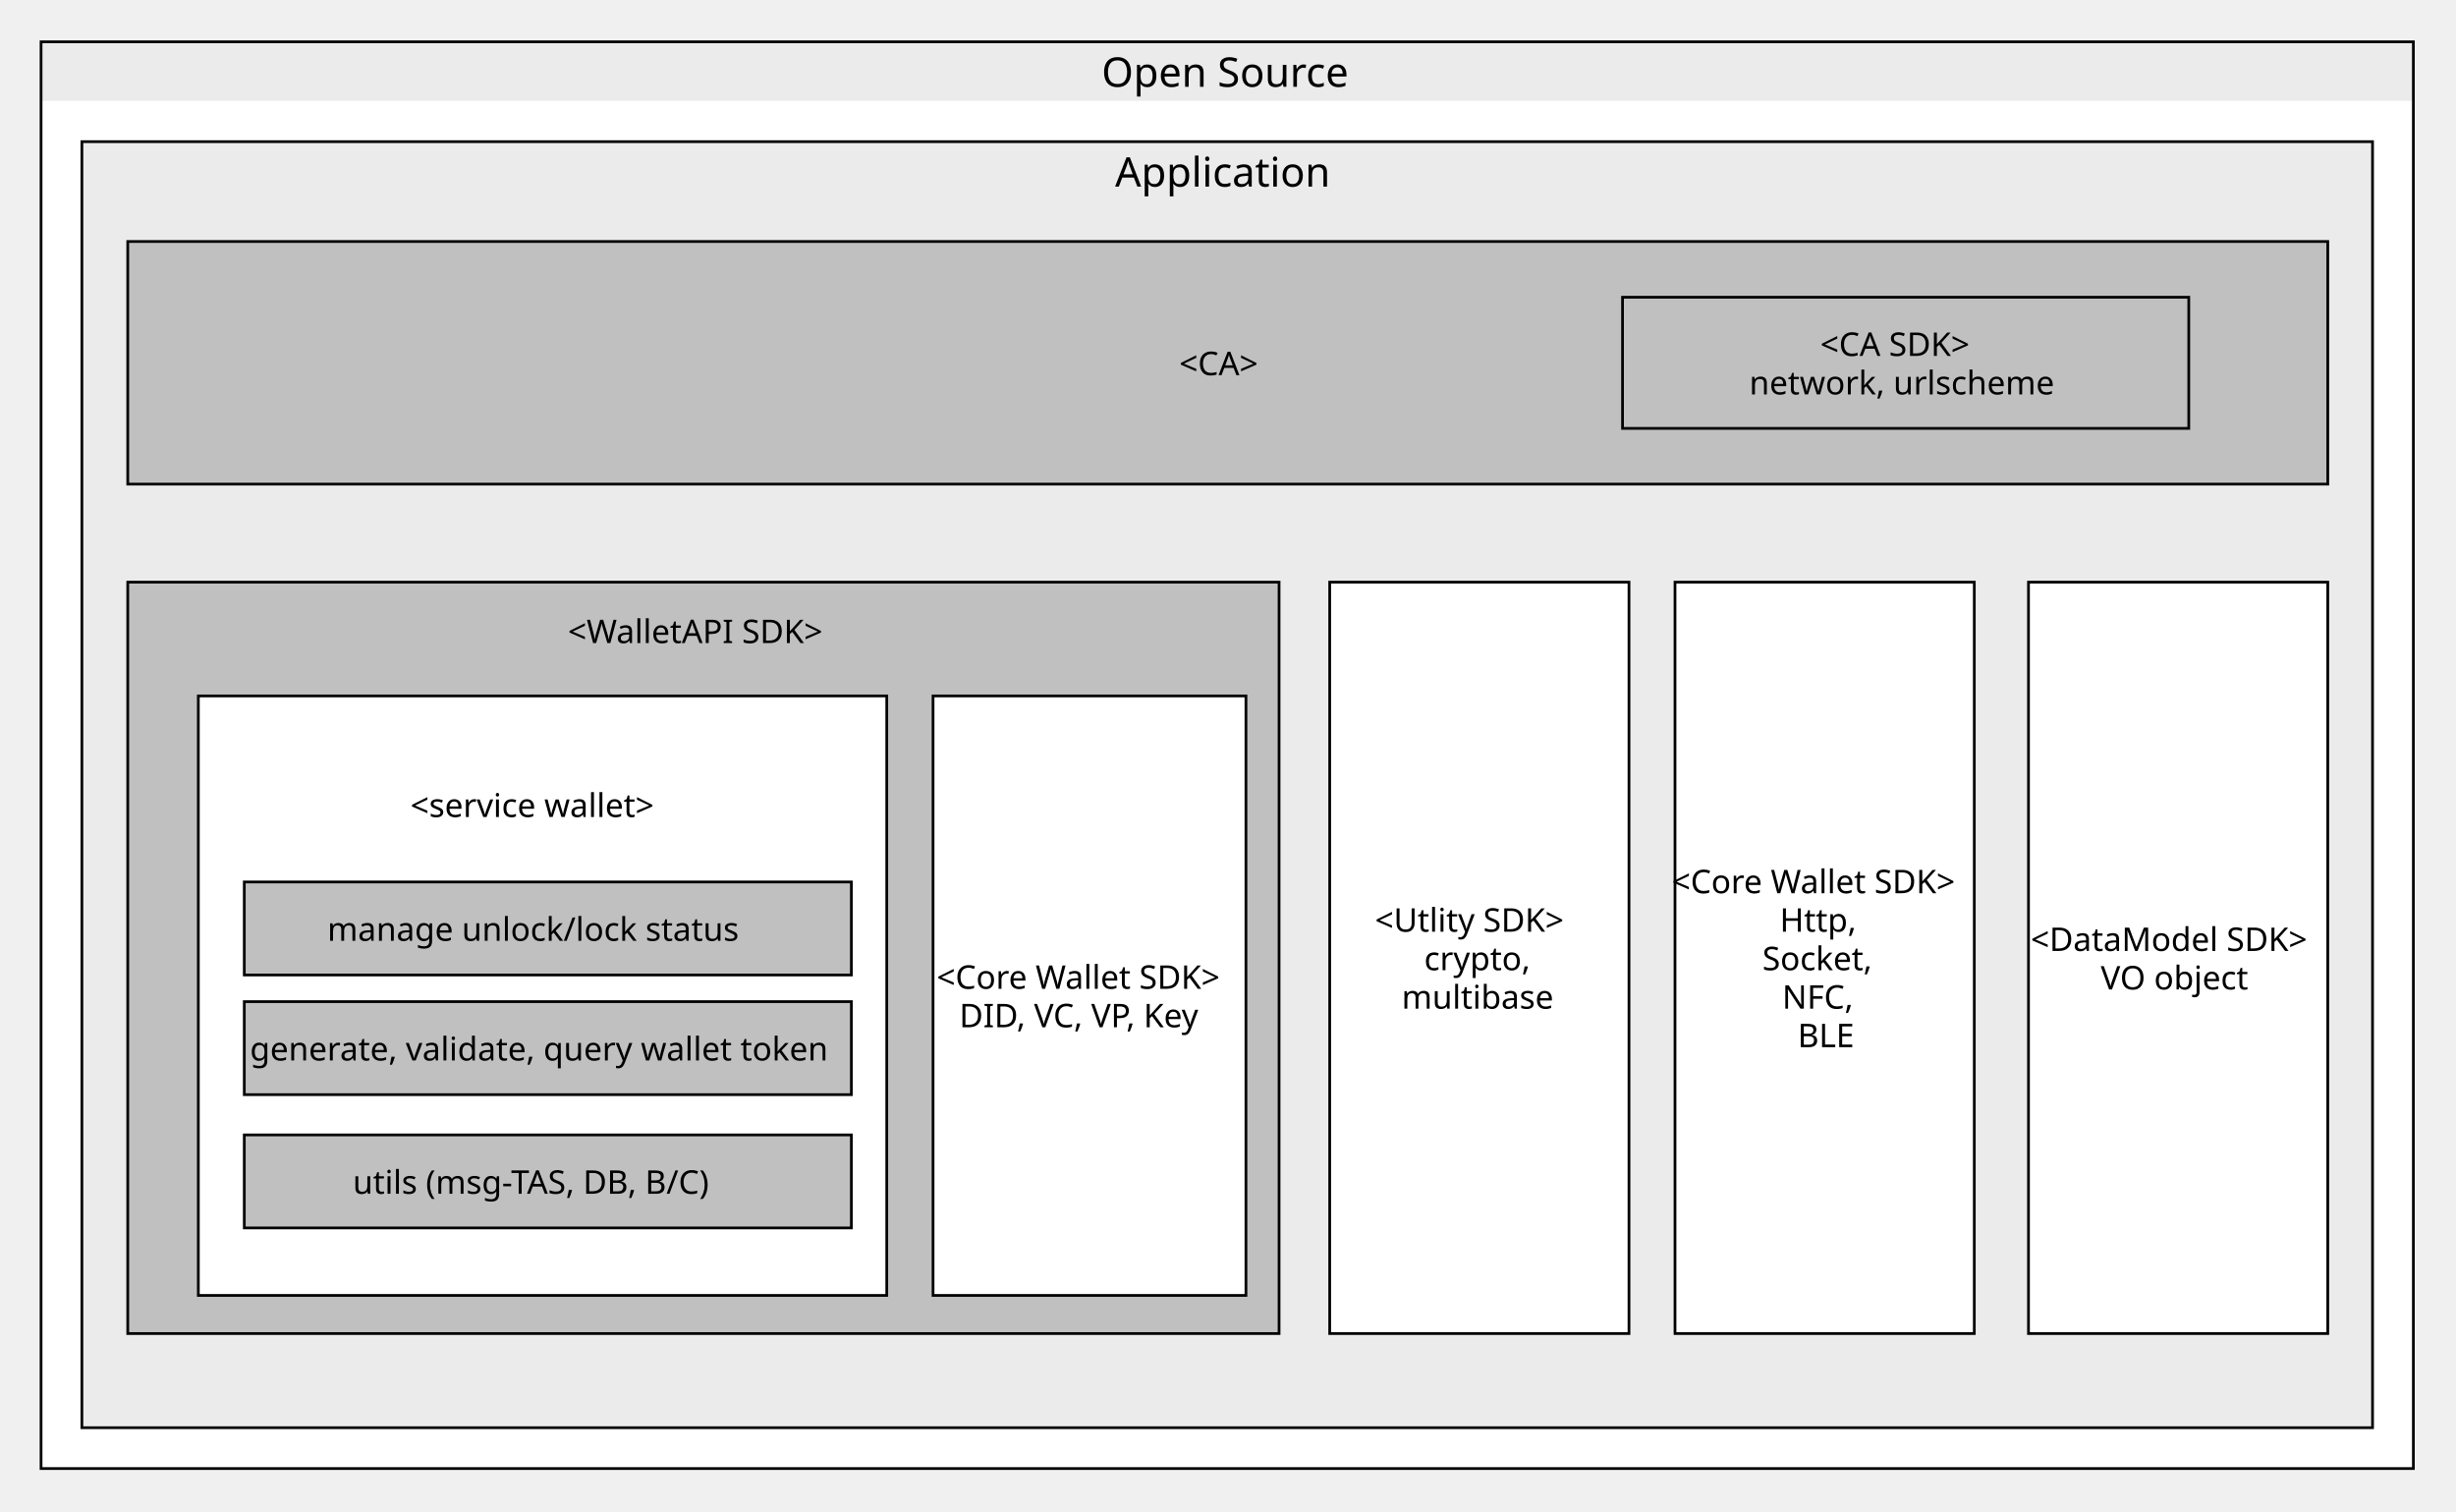
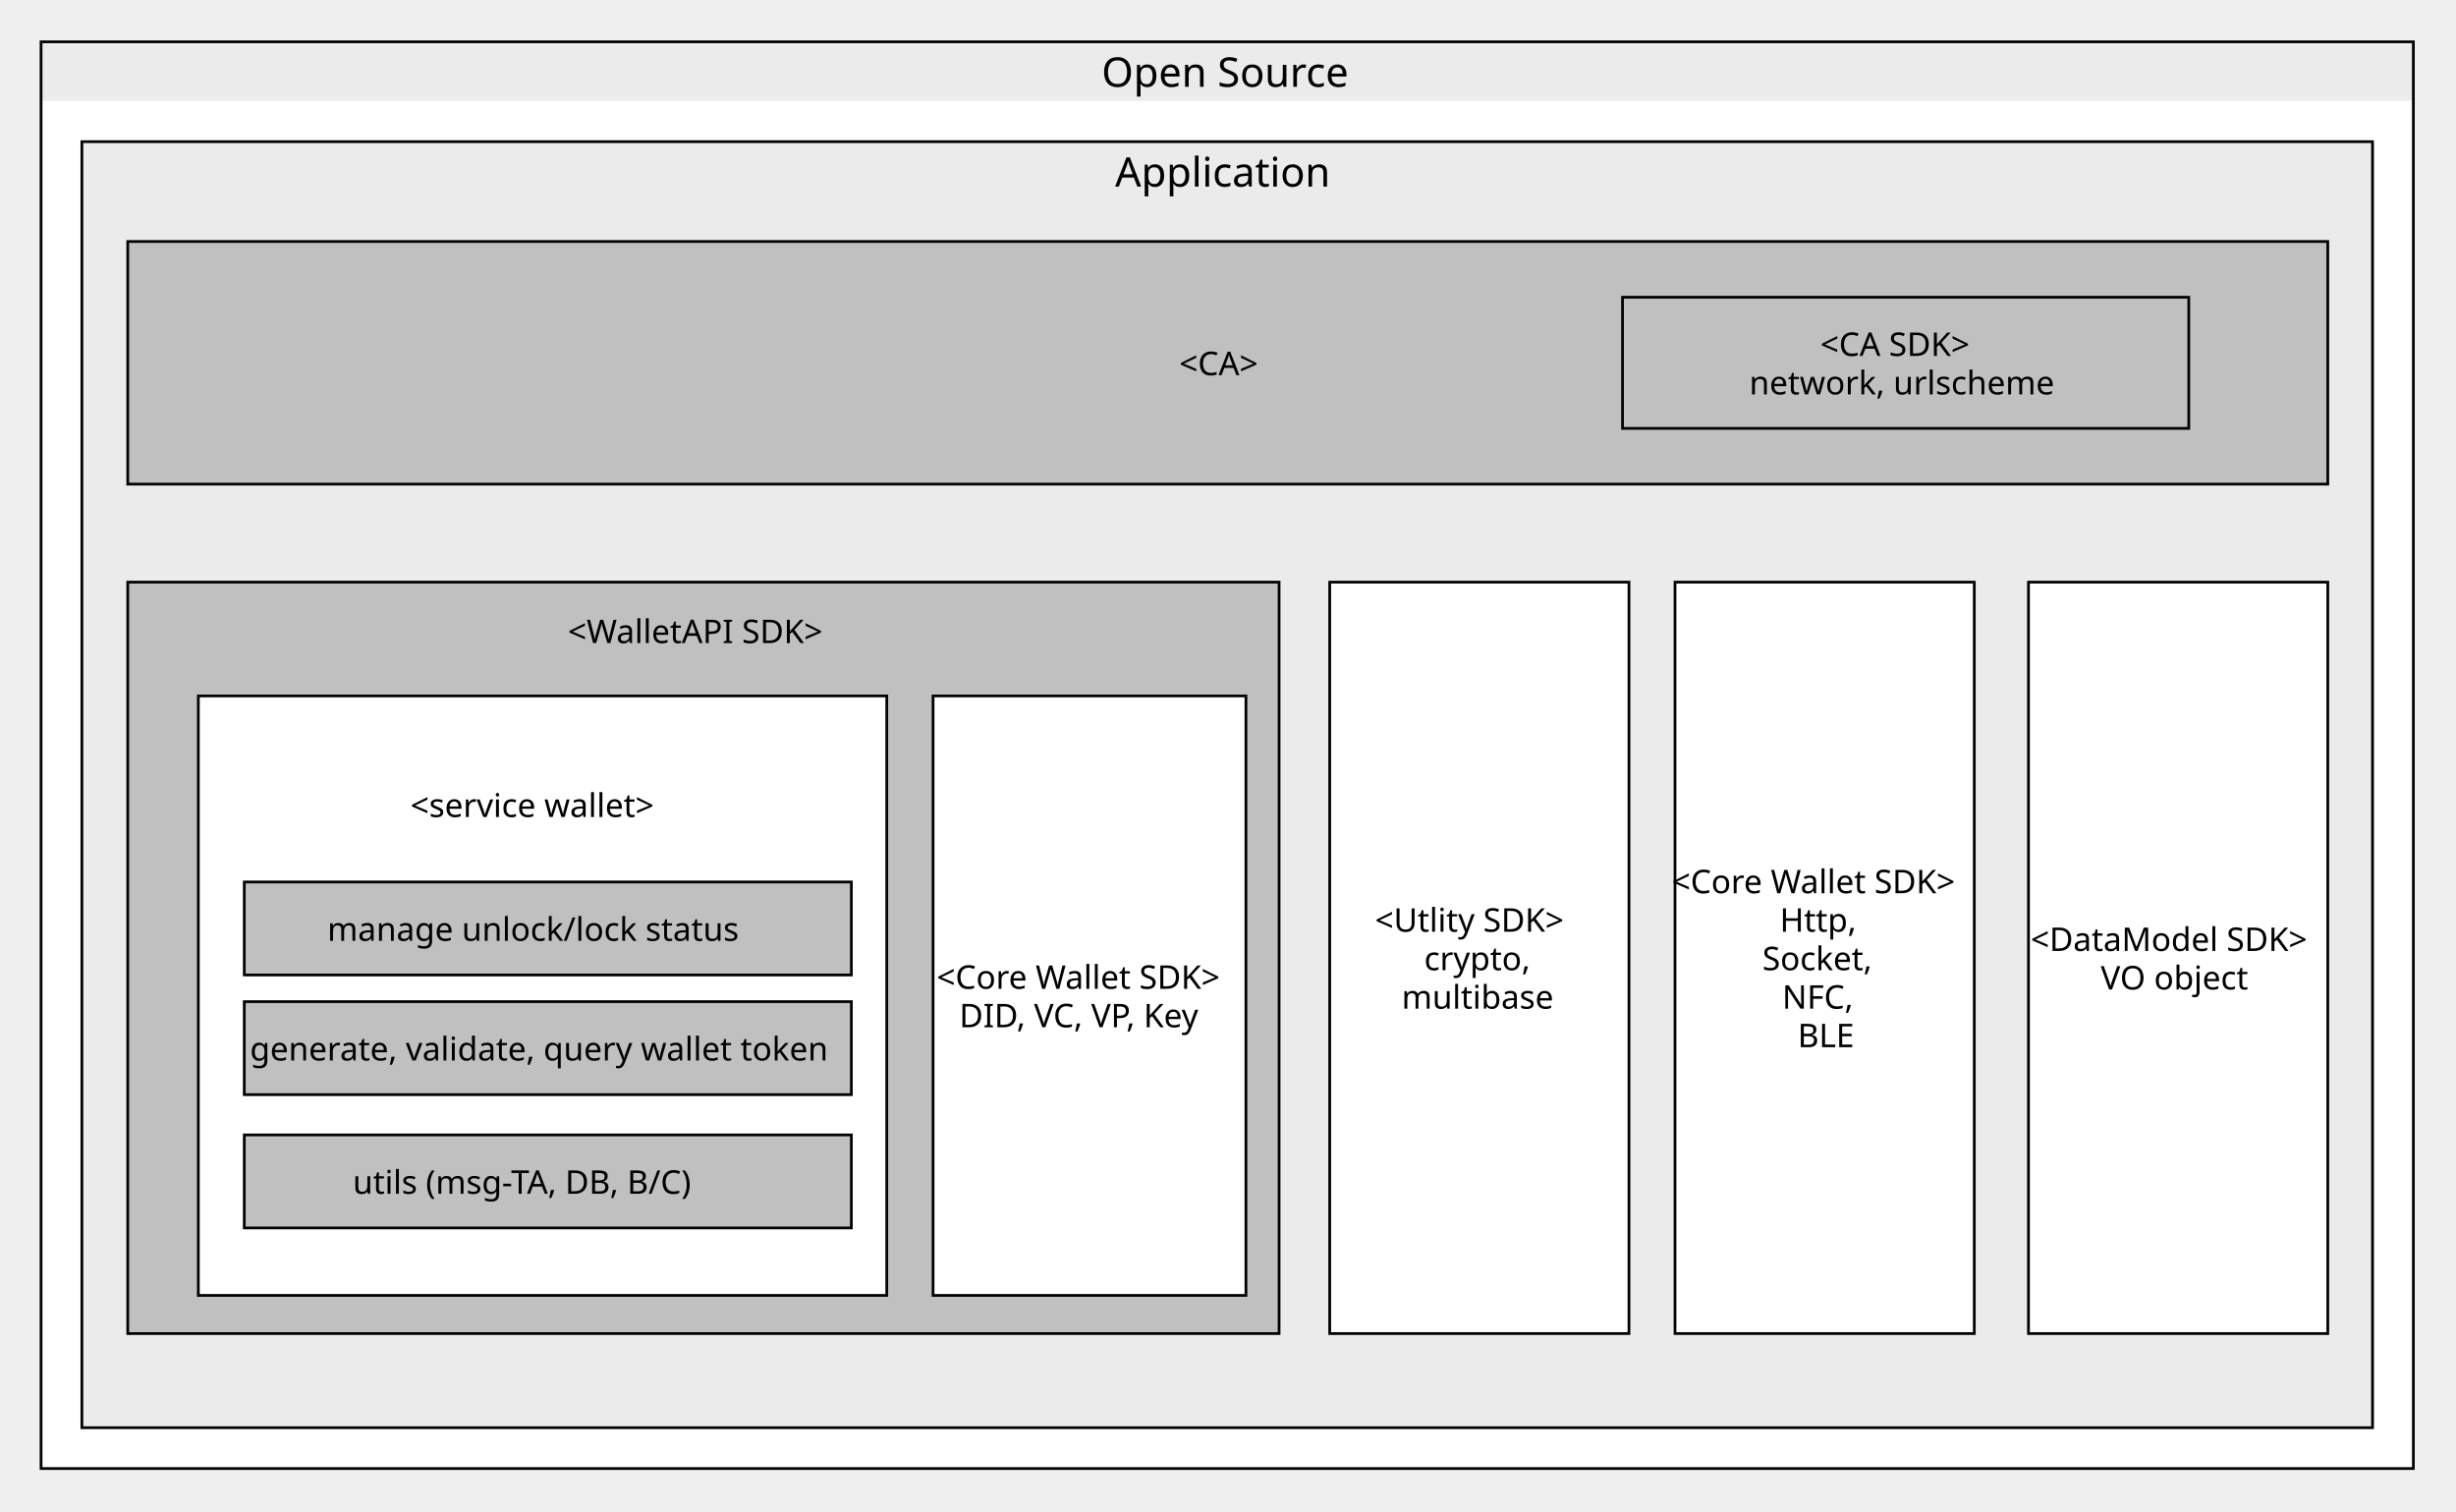
<svg xmlns="http://www.w3.org/2000/svg" fill-opacity="1" color-rendering="auto" color-interpolation="auto" text-rendering="auto" stroke="black" stroke-linecap="square" width="902" stroke-miterlimit="10" shape-rendering="auto" stroke-opacity="1" fill="black" stroke-dasharray="none" font-weight="normal" stroke-width="1" height="555" font-family="'Dialog'" font-style="normal" stroke-linejoin="miter" font-size="12px" stroke-dashoffset="0" image-rendering="auto">
  <defs id="genericDefs" />
  <g>
    <defs id="defs1">
      <clipPath clipPathUnits="userSpaceOnUse" id="clipPath1">
        <path d="M0 0 L902 0 L902 555 L0 555 L0 0 Z" />
      </clipPath>
      <clipPath clipPathUnits="userSpaceOnUse" id="clipPath2">
        <path d="M552 -68 L1454 -68 L1454 487 L552 487 L552 -68 Z" />
      </clipPath>
    </defs>
    <g fill="white" text-rendering="geometricPrecision" shape-rendering="geometricPrecision" transform="matrix(1,0,0,1,-552,68)" stroke="white">
      <rect x="567.077" width="871.271" height="523.956" y="-52.644" clip-path="url(#clipPath2)" stroke="none" />
    </g>
    <g fill="rgb(235,235,235)" text-rendering="geometricPrecision" shape-rendering="geometricPrecision" transform="matrix(1,0,0,1,-552,68)" stroke="rgb(235,235,235)">
      <rect x="567.077" width="871.271" height="21.666" y="-52.644" clip-path="url(#clipPath2)" stroke="none" />
    </g>
    <g font-size="15px" stroke-linecap="butt" transform="matrix(1,0,0,1,-552,68)" text-rendering="geometricPrecision" font-family="sans-serif" shape-rendering="geometricPrecision" stroke-miterlimit="1.45">
      <text x="956.57" xml:space="preserve" y="-36.142" clip-path="url(#clipPath2)" stroke="none">Open Source</text>
      <rect fill="none" x="567.077" width="871.271" height="523.956" y="-52.644" clip-path="url(#clipPath2)" />
    </g>
    <g fill="rgb(235,235,235)" text-rendering="geometricPrecision" shape-rendering="geometricPrecision" transform="matrix(1,0,0,1,-552,68)" stroke="rgb(235,235,235)">
      <rect x="582.077" width="841.271" height="472.29" y="-15.978" clip-path="url(#clipPath2)" stroke="none" />
      <rect x="582.077" width="841.271" height="21.666" y="-15.978" clip-path="url(#clipPath2)" stroke="none" />
    </g>
    <g font-size="15px" stroke-linecap="butt" transform="matrix(1,0,0,1,-552,68)" text-rendering="geometricPrecision" font-family="sans-serif" shape-rendering="geometricPrecision" stroke-miterlimit="1.45">
      <text x="961.543" xml:space="preserve" y="0.524" clip-path="url(#clipPath2)" stroke="none">Application</text>
      <rect fill="none" x="582.077" width="841.271" height="472.29" y="-15.978" clip-path="url(#clipPath2)" />
    </g>
    <g fill="silver" text-rendering="geometricPrecision" shape-rendering="geometricPrecision" transform="matrix(1,0,0,1,-552,68)" stroke="silver">
      <rect x="598.919" width="807.987" height="89.1" y="20.688" clip-path="url(#clipPath2)" stroke="none" />
    </g>
    <g text-rendering="geometricPrecision" stroke-miterlimit="1.45" shape-rendering="geometricPrecision" transform="matrix(1,0,0,1,-552,68)" stroke-linecap="butt">
      <rect fill="none" x="598.919" width="807.987" height="89.1" y="20.688" clip-path="url(#clipPath2)" />
      <text x="985.083" xml:space="preserve" y="69.773" clip-path="url(#clipPath2)" font-family="sans-serif" stroke="none">&lt;CA&gt;</text>
    </g>
    <g fill="silver" text-rendering="geometricPrecision" shape-rendering="geometricPrecision" transform="matrix(1,0,0,1,-552,68)" stroke="silver">
      <rect x="1147.899" width="207.957" height="48.159" y="41.159" clip-path="url(#clipPath2)" stroke="none" />
    </g>
    <g text-rendering="geometricPrecision" stroke-miterlimit="1.45" shape-rendering="geometricPrecision" transform="matrix(1,0,0,1,-552,68)" stroke-linecap="butt">
      <rect fill="none" x="1147.899" width="207.957" height="48.159" y="41.159" clip-path="url(#clipPath2)" />
      <text x="1220.507" xml:space="preserve" y="62.707" clip-path="url(#clipPath2)" font-family="sans-serif" stroke="none">&lt;CA SDK&gt;</text>
      <text x="1194.444" xml:space="preserve" y="76.84" clip-path="url(#clipPath2)" font-family="sans-serif" stroke="none">network, urlscheme</text>
    </g>
    <g fill="silver" text-rendering="geometricPrecision" shape-rendering="geometricPrecision" transform="matrix(1,0,0,1,-552,68)" stroke="silver">
      <rect x="598.919" width="422.837" height="275.947" y="145.788" clip-path="url(#clipPath2)" stroke="none" />
    </g>
    <g text-rendering="geometricPrecision" stroke-miterlimit="1.45" shape-rendering="geometricPrecision" transform="matrix(1,0,0,1,-552,68)" stroke-linecap="butt">
      <rect fill="none" x="598.919" width="422.837" height="275.947" y="145.788" clip-path="url(#clipPath2)" />
      <text x="760.571" xml:space="preserve" y="168.168" clip-path="url(#clipPath2)" font-family="sans-serif" stroke="none">&lt;WalletAPI SDK&gt;</text>
      <text x="808.439" xml:space="preserve" y="182.301" clip-path="url(#clipPath2)" font-family="sans-serif" stroke="none"> </text>
      <text x="808.439" xml:space="preserve" y="196.434" clip-path="url(#clipPath2)" font-family="sans-serif" stroke="none"> </text>
      <text x="808.439" xml:space="preserve" y="210.567" clip-path="url(#clipPath2)" font-family="sans-serif" stroke="none"> </text>
      <text x="808.439" xml:space="preserve" y="224.7" clip-path="url(#clipPath2)" font-family="sans-serif" stroke="none"> </text>
      <text x="808.439" xml:space="preserve" y="238.832" clip-path="url(#clipPath2)" font-family="sans-serif" stroke="none"> </text>
      <text x="808.439" xml:space="preserve" y="252.965" clip-path="url(#clipPath2)" font-family="sans-serif" stroke="none"> </text>
      <text x="808.439" xml:space="preserve" y="267.098" clip-path="url(#clipPath2)" font-family="sans-serif" stroke="none"> </text>
      <text x="808.439" xml:space="preserve" y="281.231" clip-path="url(#clipPath2)" font-family="sans-serif" stroke="none"> </text>
      <text x="808.439" xml:space="preserve" y="295.364" clip-path="url(#clipPath2)" font-family="sans-serif" stroke="none"> </text>
      <text x="808.439" xml:space="preserve" y="309.496" clip-path="url(#clipPath2)" font-family="sans-serif" stroke="none"> </text>
      <text x="808.439" xml:space="preserve" y="323.629" clip-path="url(#clipPath2)" font-family="sans-serif" stroke="none"> </text>
      <text x="808.439" xml:space="preserve" y="337.762" clip-path="url(#clipPath2)" font-family="sans-serif" stroke="none"> </text>
      <text x="808.439" xml:space="preserve" y="351.895" clip-path="url(#clipPath2)" font-family="sans-serif" stroke="none"> </text>
      <text x="808.439" xml:space="preserve" y="366.028" clip-path="url(#clipPath2)" font-family="sans-serif" stroke="none"> </text>
      <text x="808.439" xml:space="preserve" y="380.161" clip-path="url(#clipPath2)" font-family="sans-serif" stroke="none"> </text>
      <text x="808.439" xml:space="preserve" y="394.293" clip-path="url(#clipPath2)" font-family="sans-serif" stroke="none"> </text>
      <text x="808.439" xml:space="preserve" y="408.426" clip-path="url(#clipPath2)" font-family="sans-serif" stroke="none"> </text>
    </g>
    <g fill="white" text-rendering="geometricPrecision" shape-rendering="geometricPrecision" transform="matrix(1,0,0,1,-552,68)" stroke="white">
      <rect x="624.839" width="252.837" height="220.159" y="187.577" clip-path="url(#clipPath2)" stroke="none" />
    </g>
    <g text-rendering="geometricPrecision" stroke-miterlimit="1.45" shape-rendering="geometricPrecision" transform="matrix(1,0,0,1,-552,68)" stroke-linecap="butt">
      <rect fill="none" x="624.839" width="252.837" height="220.159" y="187.577" clip-path="url(#clipPath2)" />
      <text x="702.715" xml:space="preserve" y="232.035" clip-path="url(#clipPath2)" font-family="sans-serif" stroke="none">&lt;service wallet&gt;</text>
    </g>
    <g fill="silver" text-rendering="geometricPrecision" shape-rendering="geometricPrecision" transform="matrix(1,0,0,1,-552,68)" stroke="silver">
      <rect x="641.718" width="222.957" height="34.159" y="255.895" clip-path="url(#clipPath2)" stroke="none" />
    </g>
    <g text-rendering="geometricPrecision" stroke-miterlimit="1.45" shape-rendering="geometricPrecision" transform="matrix(1,0,0,1,-552,68)" stroke-linecap="butt">
      <rect fill="none" x="641.718" width="222.957" height="34.159" y="255.895" clip-path="url(#clipPath2)" />
      <text x="672.229" xml:space="preserve" y="277.509" clip-path="url(#clipPath2)" font-family="sans-serif" stroke="none">manage unlock/lock status </text>
    </g>
    <g fill="silver" text-rendering="geometricPrecision" shape-rendering="geometricPrecision" transform="matrix(1,0,0,1,-552,68)" stroke="silver">
      <rect x="641.718" width="222.957" height="34.159" y="299.842" clip-path="url(#clipPath2)" stroke="none" />
    </g>
    <g text-rendering="geometricPrecision" stroke-miterlimit="1.45" shape-rendering="geometricPrecision" transform="matrix(1,0,0,1,-552,68)" stroke-linecap="butt">
      <rect fill="none" x="641.718" width="222.957" height="34.159" y="299.842" clip-path="url(#clipPath2)" />
      <text x="643.808" xml:space="preserve" y="321.457" clip-path="url(#clipPath2)" font-family="sans-serif" stroke="none">generate, validate, query wallet token</text>
    </g>
    <g fill="silver" text-rendering="geometricPrecision" shape-rendering="geometricPrecision" transform="matrix(1,0,0,1,-552,68)" stroke="silver">
      <rect x="641.718" width="222.957" height="34.159" y="348.789" clip-path="url(#clipPath2)" stroke="none" />
    </g>
    <g text-rendering="geometricPrecision" stroke-miterlimit="1.45" shape-rendering="geometricPrecision" transform="matrix(1,0,0,1,-552,68)" stroke-linecap="butt">
      <rect fill="none" x="641.718" width="222.957" height="34.159" y="348.789" clip-path="url(#clipPath2)" />
-       <text x="681.575" xml:space="preserve" y="370.404" clip-path="url(#clipPath2)" font-family="sans-serif" stroke="none">utils (msg-TAS, DB, B/C)</text>
+       <text x="681.575" xml:space="preserve" y="370.404" clip-path="url(#clipPath2)" font-family="sans-serif" stroke="none">utils (msg-TA, DB, B/C)</text>
    </g>
    <g fill="white" text-rendering="geometricPrecision" shape-rendering="geometricPrecision" transform="matrix(1,0,0,1,-552,68)" stroke="white">
      <rect x="894.675" width="114.917" height="220.159" y="187.577" clip-path="url(#clipPath2)" stroke="none" />
    </g>
    <g text-rendering="geometricPrecision" stroke-miterlimit="1.45" shape-rendering="geometricPrecision" transform="matrix(1,0,0,1,-552,68)" stroke-linecap="butt">
      <rect fill="none" x="894.675" width="114.917" height="220.159" y="187.577" clip-path="url(#clipPath2)" />
      <text x="896.019" xml:space="preserve" y="295.125" clip-path="url(#clipPath2)" font-family="sans-serif" stroke="none">&lt;Core Wallet SDK&gt;</text>
      <text x="904.318" xml:space="preserve" y="309.258" clip-path="url(#clipPath2)" font-family="sans-serif" stroke="none">DID, VC, VP, Key</text>
    </g>
    <g fill="white" text-rendering="geometricPrecision" shape-rendering="geometricPrecision" transform="matrix(1,0,0,1,-552,68)" stroke="white">
      <rect x="1040.35" width="109.917" height="275.947" y="145.788" clip-path="url(#clipPath2)" stroke="none" />
    </g>
    <g text-rendering="geometricPrecision" stroke-miterlimit="1.45" shape-rendering="geometricPrecision" transform="matrix(1,0,0,1,-552,68)" stroke-linecap="butt">
      <rect fill="none" x="1040.35" width="109.917" height="275.947" y="145.788" clip-path="url(#clipPath2)" />
      <text x="1056.98" xml:space="preserve" y="274.164" clip-path="url(#clipPath2)" font-family="sans-serif" stroke="none">&lt;Utlity SDK&gt;</text>
      <text x="1075.041" xml:space="preserve" y="288.297" clip-path="url(#clipPath2)" font-family="sans-serif" stroke="none">crypto,</text>
      <text x="1066.78" xml:space="preserve" y="302.43" clip-path="url(#clipPath2)" font-family="sans-serif" stroke="none">multibase</text>
    </g>
    <g fill="white" text-rendering="geometricPrecision" shape-rendering="geometricPrecision" transform="matrix(1,0,0,1,-552,68)" stroke="white">
      <rect x="1167.17" width="109.917" height="275.947" y="145.788" clip-path="url(#clipPath2)" stroke="none" />
    </g>
    <g text-rendering="geometricPrecision" stroke-miterlimit="1.45" shape-rendering="geometricPrecision" transform="matrix(1,0,0,1,-552,68)" stroke-linecap="butt">
      <rect fill="none" x="1167.17" width="109.917" height="275.947" y="145.788" clip-path="url(#clipPath2)" />
      <text x="1166.013" xml:space="preserve" y="260.032" clip-path="url(#clipPath2)" font-family="sans-serif" stroke="none">&lt;Core Wallet SDK&gt;</text>
      <text x="1205.658" xml:space="preserve" y="274.164" clip-path="url(#clipPath2)" font-family="sans-serif" stroke="none">Http, </text>
      <text x="1199.248" xml:space="preserve" y="288.297" clip-path="url(#clipPath2)" font-family="sans-serif" stroke="none">Socket, </text>
      <text x="1206.531" xml:space="preserve" y="302.43" clip-path="url(#clipPath2)" font-family="sans-serif" stroke="none">NFC, </text>
      <text x="1212.226" xml:space="preserve" y="316.563" clip-path="url(#clipPath2)" font-family="sans-serif" stroke="none">BLE</text>
    </g>
    <g fill="white" text-rendering="geometricPrecision" shape-rendering="geometricPrecision" transform="matrix(1,0,0,1,-552,68)" stroke="white">
      <rect x="1296.99" width="109.917" height="275.947" y="145.788" clip-path="url(#clipPath2)" stroke="none" />
    </g>
    <g text-rendering="geometricPrecision" stroke-miterlimit="1.45" shape-rendering="geometricPrecision" transform="matrix(1,0,0,1,-552,68)" stroke-linecap="butt">
      <rect fill="none" x="1296.99" width="109.917" height="275.947" y="145.788" clip-path="url(#clipPath2)" />
      <text x="1297.796" xml:space="preserve" y="281.231" clip-path="url(#clipPath2)" font-family="sans-serif" stroke="none">&lt;DataModel SDK&gt;</text>
      <text x="1323.519" xml:space="preserve" y="295.364" clip-path="url(#clipPath2)" font-family="sans-serif" stroke="none">VO object</text>
    </g>
  </g>
</svg>
